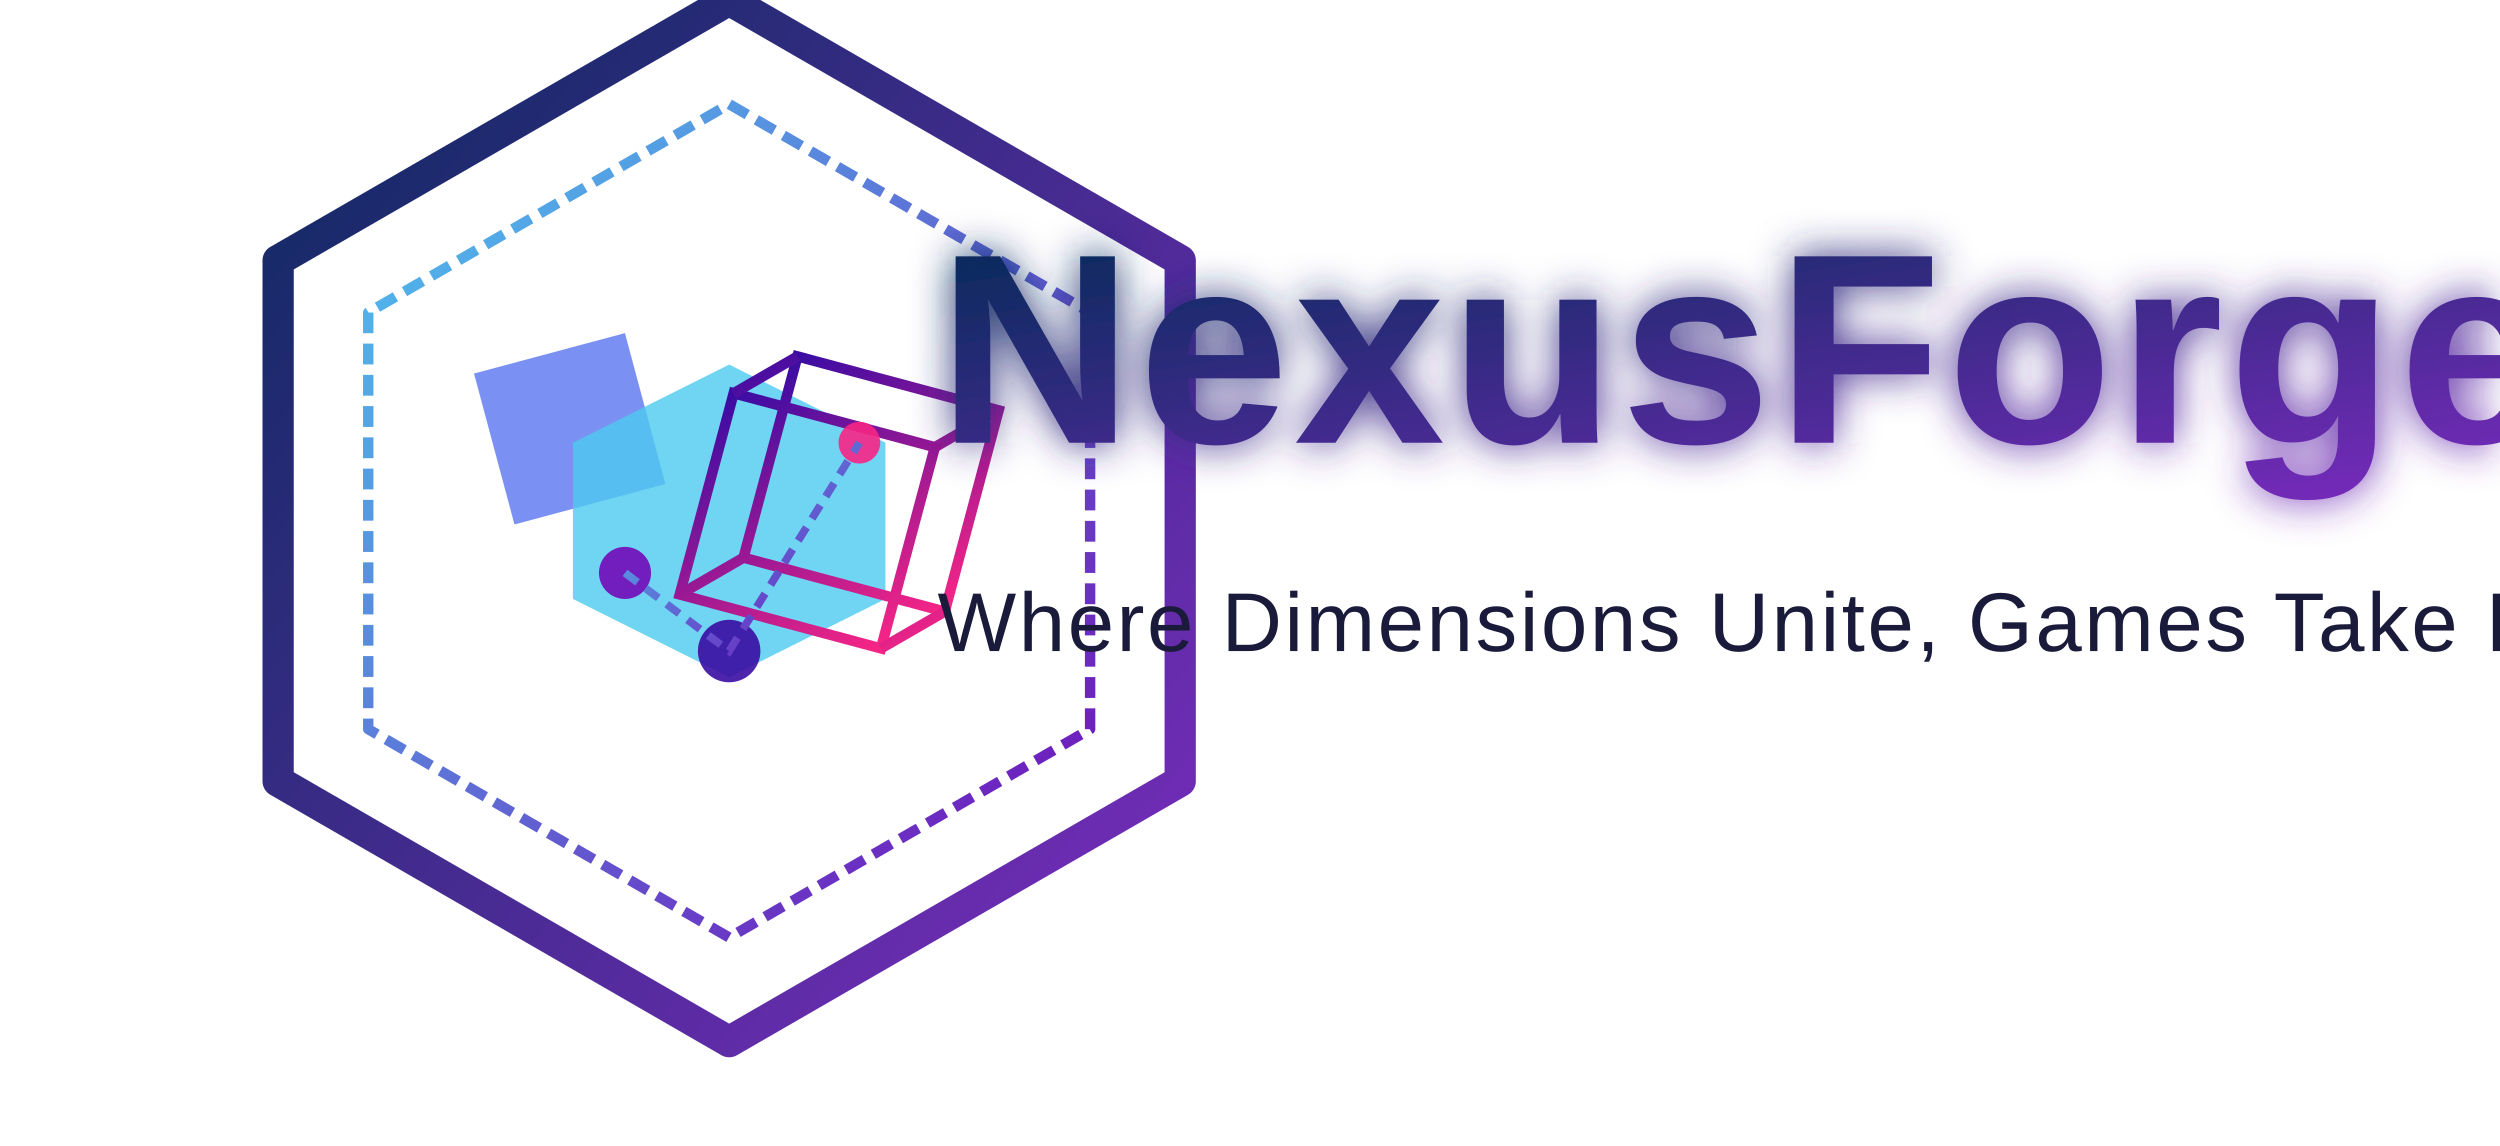
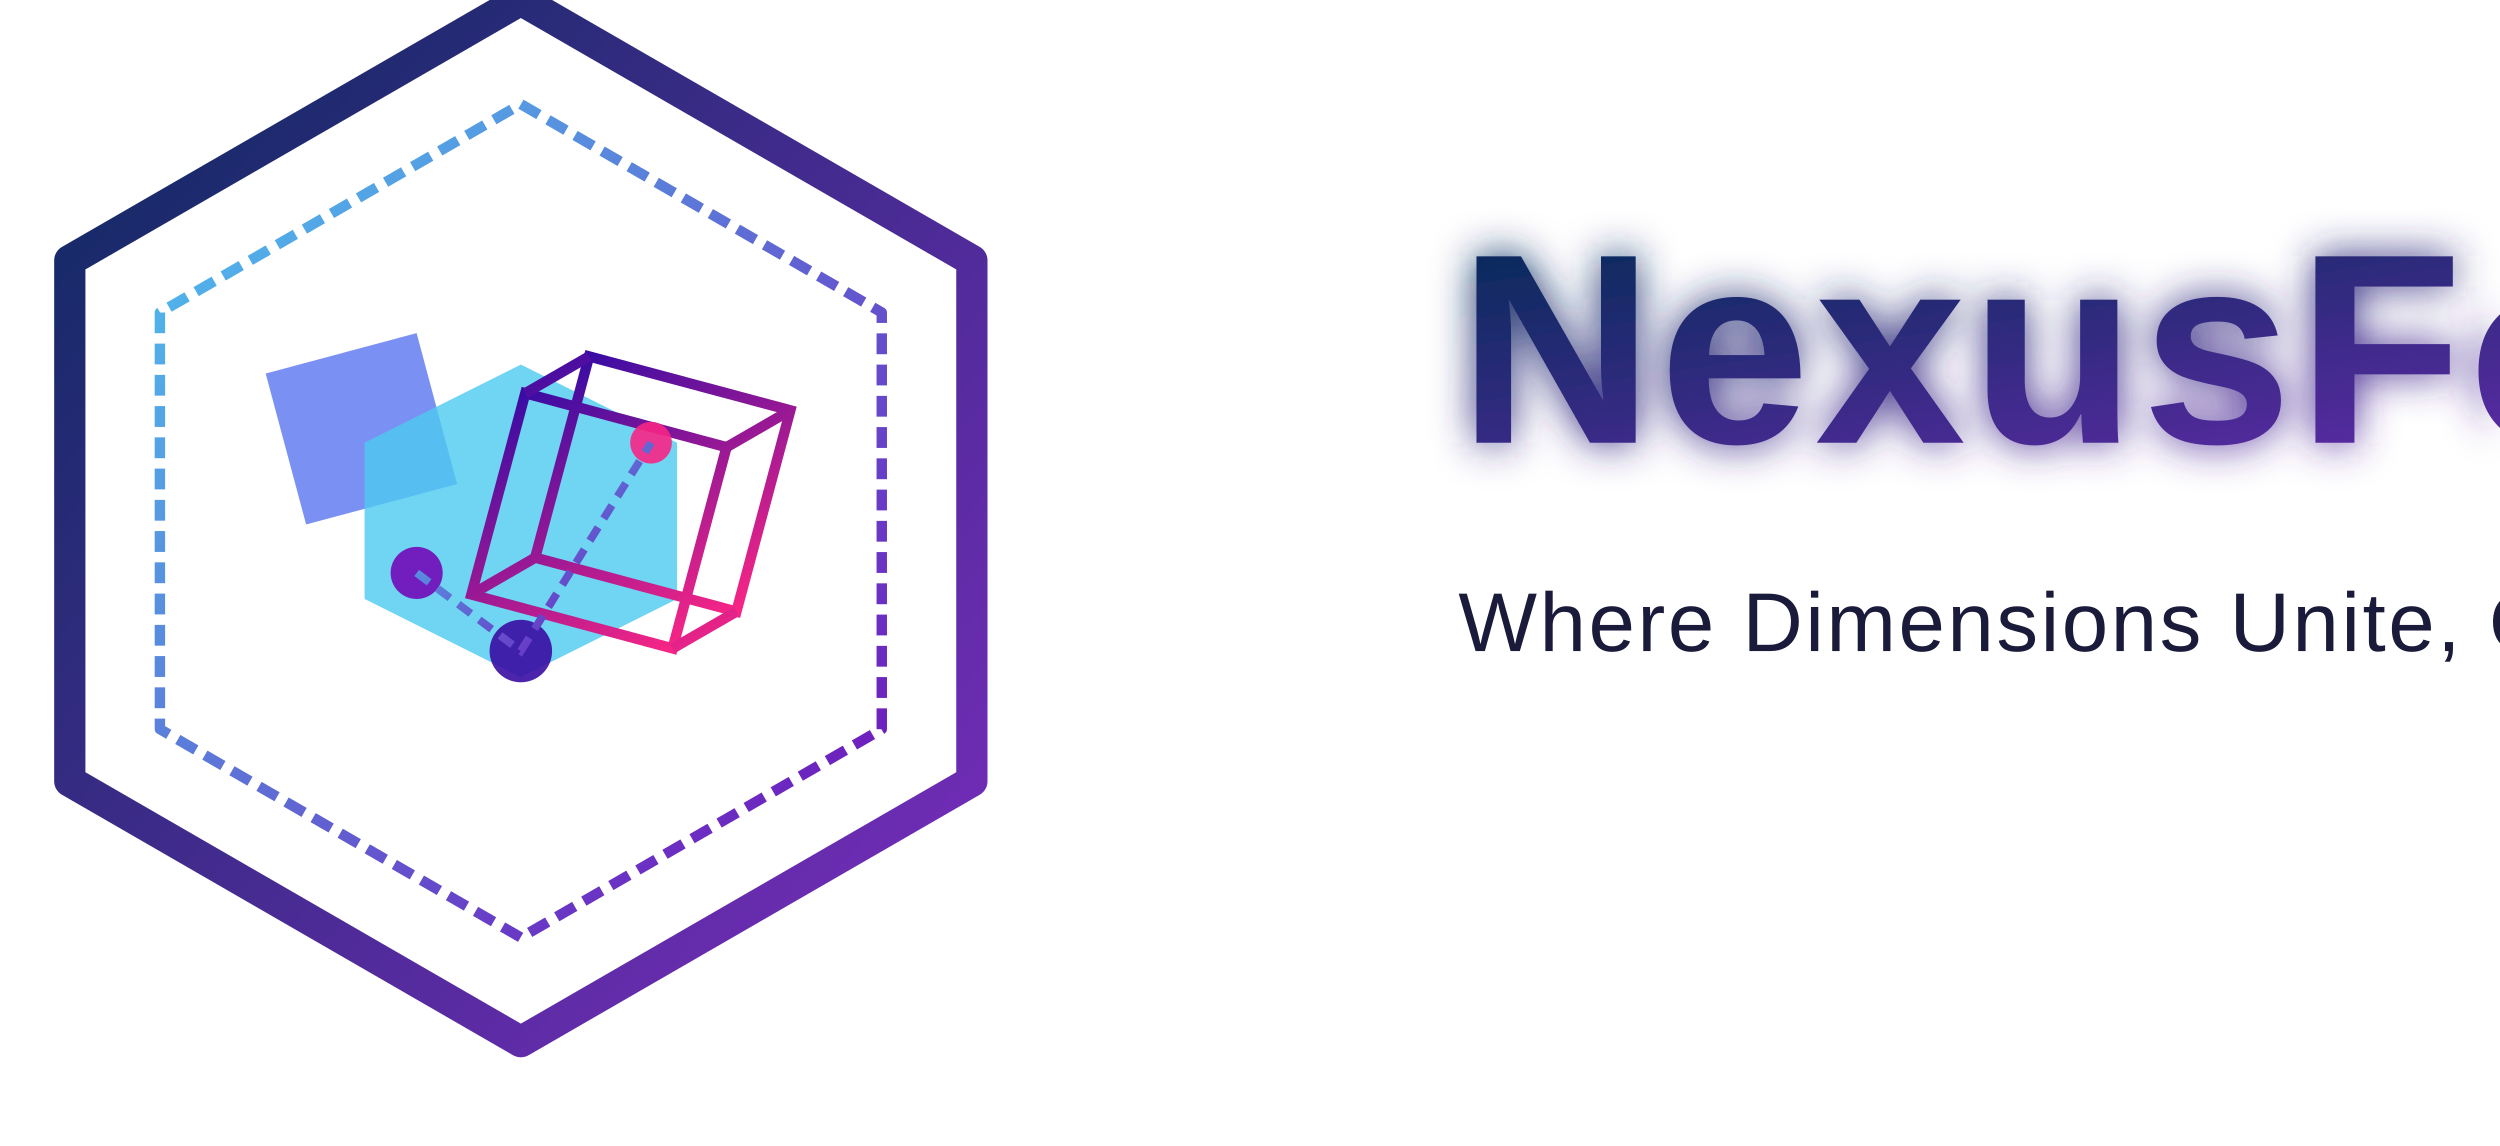
<svg xmlns="http://www.w3.org/2000/svg" width="480" height="220" viewBox="0 0 480 220">
  <defs>
    <filter id="glow" x="-20%" y="-20%" width="140%" height="140%">
      <feGaussianBlur stdDeviation="4" result="blur" />
      <feComposite in="SourceGraphic" in2="blur" operator="over" />
    </filter>
    <linearGradient id="mainGradient" x1="0%" y1="0%" x2="100%" y2="100%">
      <stop offset="0%" stop-color="#0B2A5E" />
      <stop offset="100%" stop-color="#7B2CBF" />
    </linearGradient>
    <linearGradient id="accentGradient" x1="0%" y1="0%" x2="100%" y2="100%">
      <stop offset="0%" stop-color="#4CC9F0" />
      <stop offset="100%" stop-color="#7209B7" />
    </linearGradient>
    <linearGradient id="dimensionGradient" x1="0%" y1="0%" x2="100%" y2="100%">
      <stop offset="0%" stop-color="#3A0CA3" />
      <stop offset="100%" stop-color="#F72585" />
    </linearGradient>
  </defs>
-   <g id="forgeFrame" transform="translate(140, 100)">
+   <g id="forgeFrame" transform="translate(100, 100)">
    <path d="M86.6,50 L86.6,-50 L0,-100 L-86.6,-50 L-86.6,50 L0,100 Z" fill="none" stroke="url(#mainGradient)" stroke-width="6" stroke-linejoin="round" />
    <path d="M69.3,40 L69.3,-40 L0,-80 L-69.3,-40 L-69.3,40 L0,80 Z" fill="none" stroke="url(#accentGradient)" stroke-width="2" stroke-dasharray="4 2" stroke-linejoin="round" />
    <g id="dimensionTransform">
      <rect x="-40" y="-40" width="30" height="30" fill="#4361EE" opacity="0.7" transform="rotate(-15)" />
      <path d="M0,-30 L30,-15 L30,15 L0,30 L-30,15 L-30,-15 Z" fill="#4CC9F0" opacity="0.8" />
      <g transform="translate(15, 0) rotate(15)">
        <path d="M-20,-20 L20,-20 L20,20 L-20,20 Z" fill="none" stroke="url(#dimensionGradient)" stroke-width="2" />
        <path d="M-10,-30 L30,-30 L30,10 L-10,10 Z" fill="none" stroke="url(#dimensionGradient)" stroke-width="2" />
        <path d="M-20,-20 L-10,-30 M20,-20 L30,-30 M20,20 L30,10 M-20,20 L-10,10" stroke="url(#dimensionGradient)" stroke-width="2" />
      </g>
      <circle cx="-20" cy="10" r="5" fill="#7209B7" opacity="0.9" />
      <circle cx="25" cy="-15" r="4" fill="#F72585" opacity="0.9" />
      <circle cx="0" cy="25" r="6" fill="#3A0CA3" opacity="0.9" />
      <path d="M-20,10 L0,25 L25,-15" stroke="url(#accentGradient)" stroke-width="1.5" stroke-dasharray="3 2" fill="none" />
    </g>
  </g>
-   <g id="logoType" transform="translate(180, 85)">
+   <g id="logoType" transform="translate(280, 85)">
    <text font-family="Arial, Helvetica, sans-serif" font-weight="700" font-size="52" letter-spacing="1.0" text-anchor="start" fill="url(#mainGradient)" filter="url(#glow)">
      NexusForge
    </text>
    <text font-family="Arial, Helvetica, sans-serif" font-weight="500" font-size="16" letter-spacing="0.5" text-anchor="start" y="40" fill="#1A1A3A">
      Where Dimensions Unite, Games Take Flight
    </text>
  </g>
</svg>
